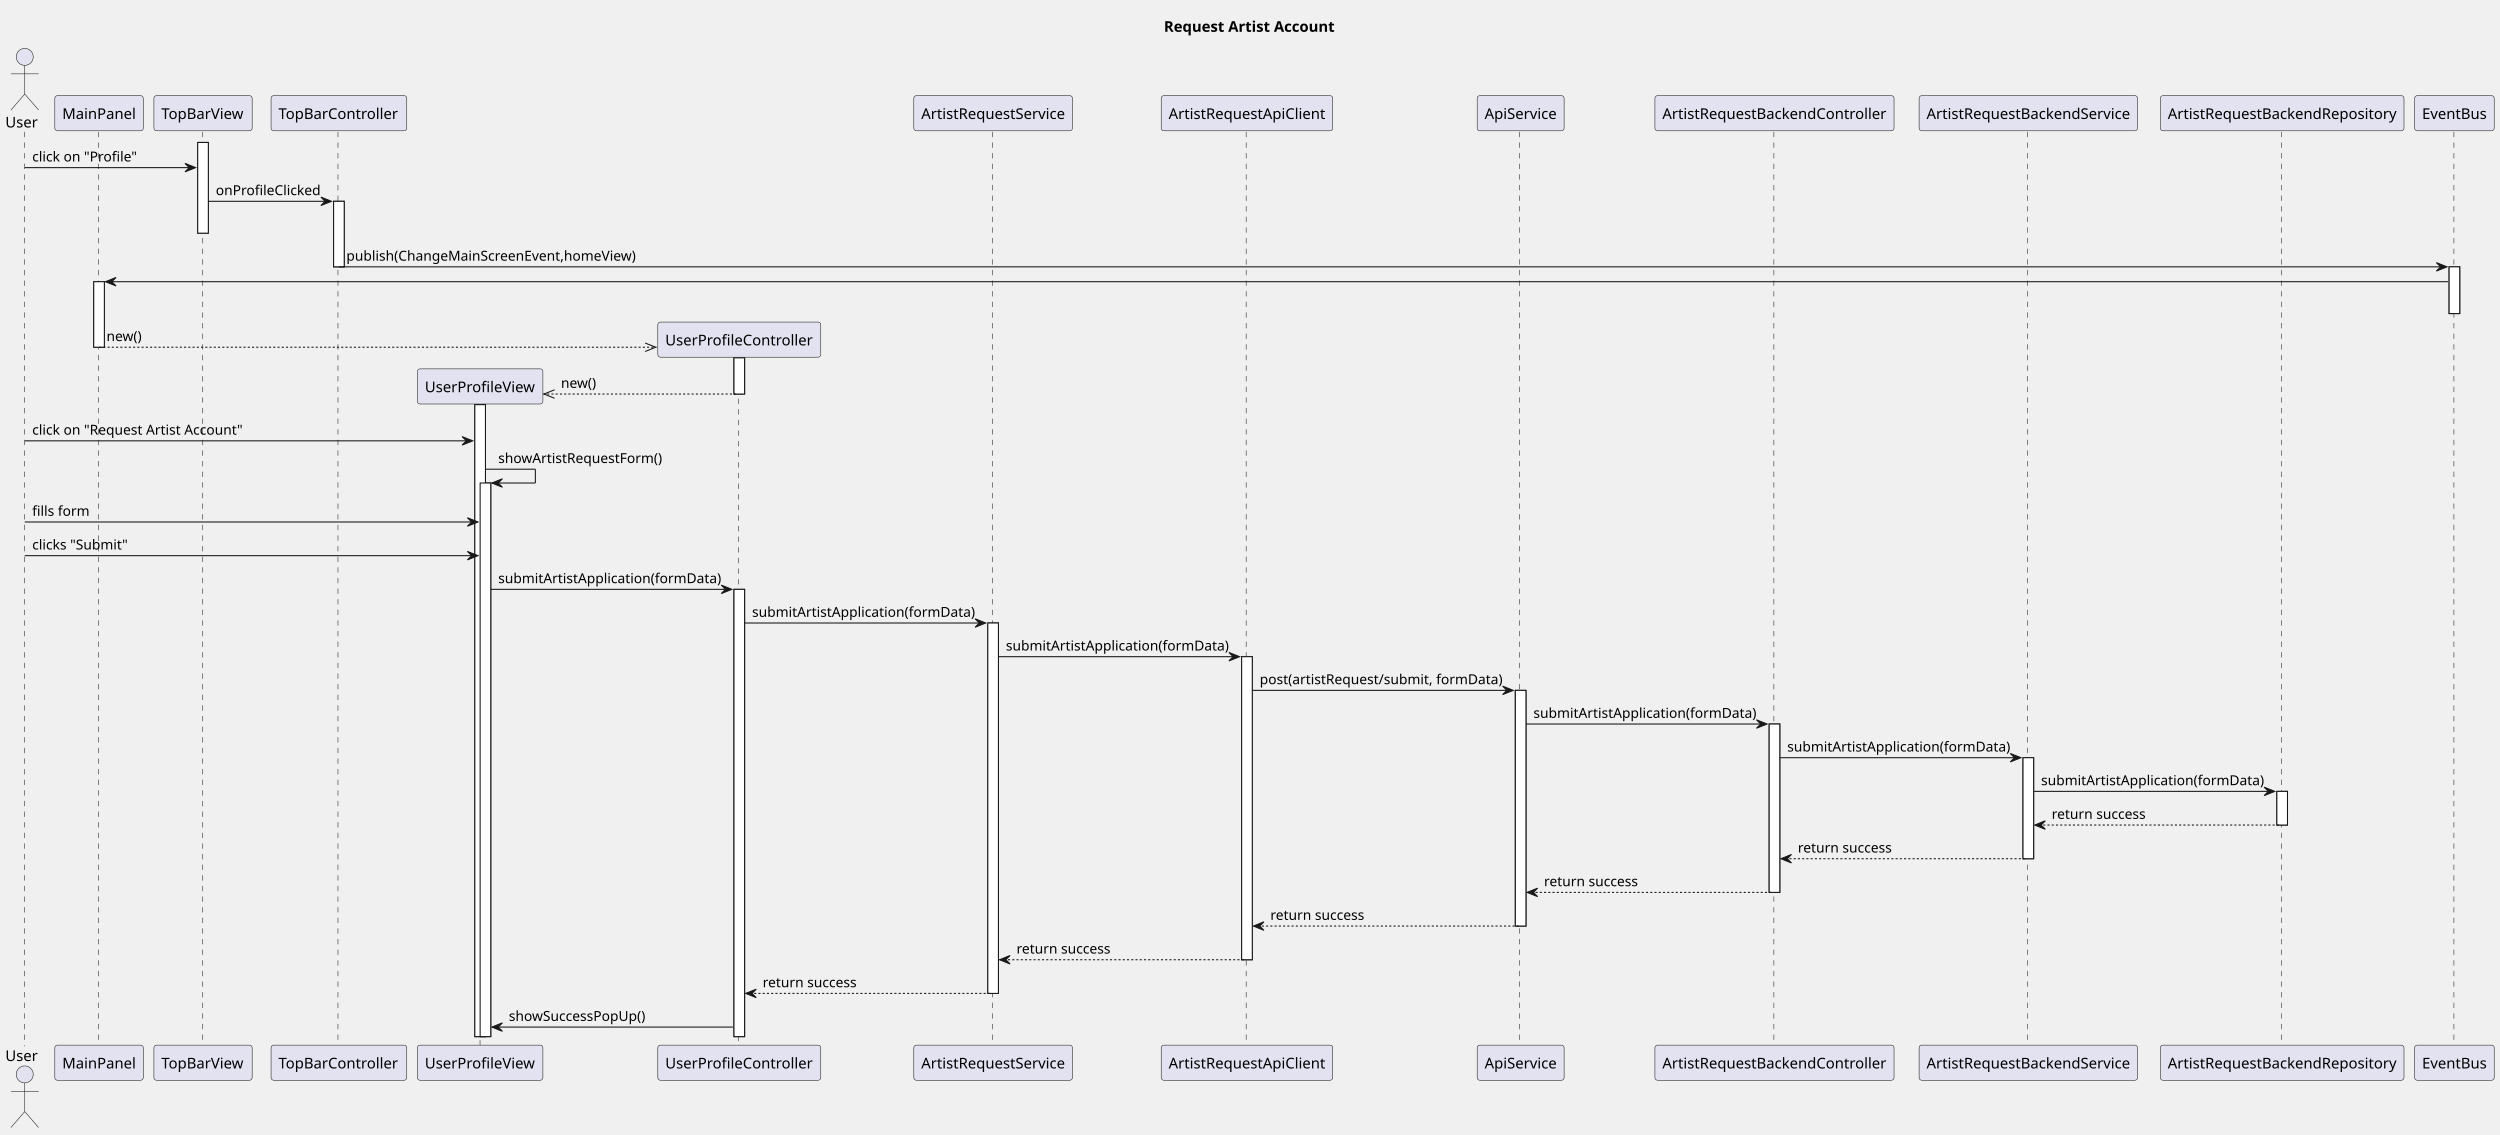
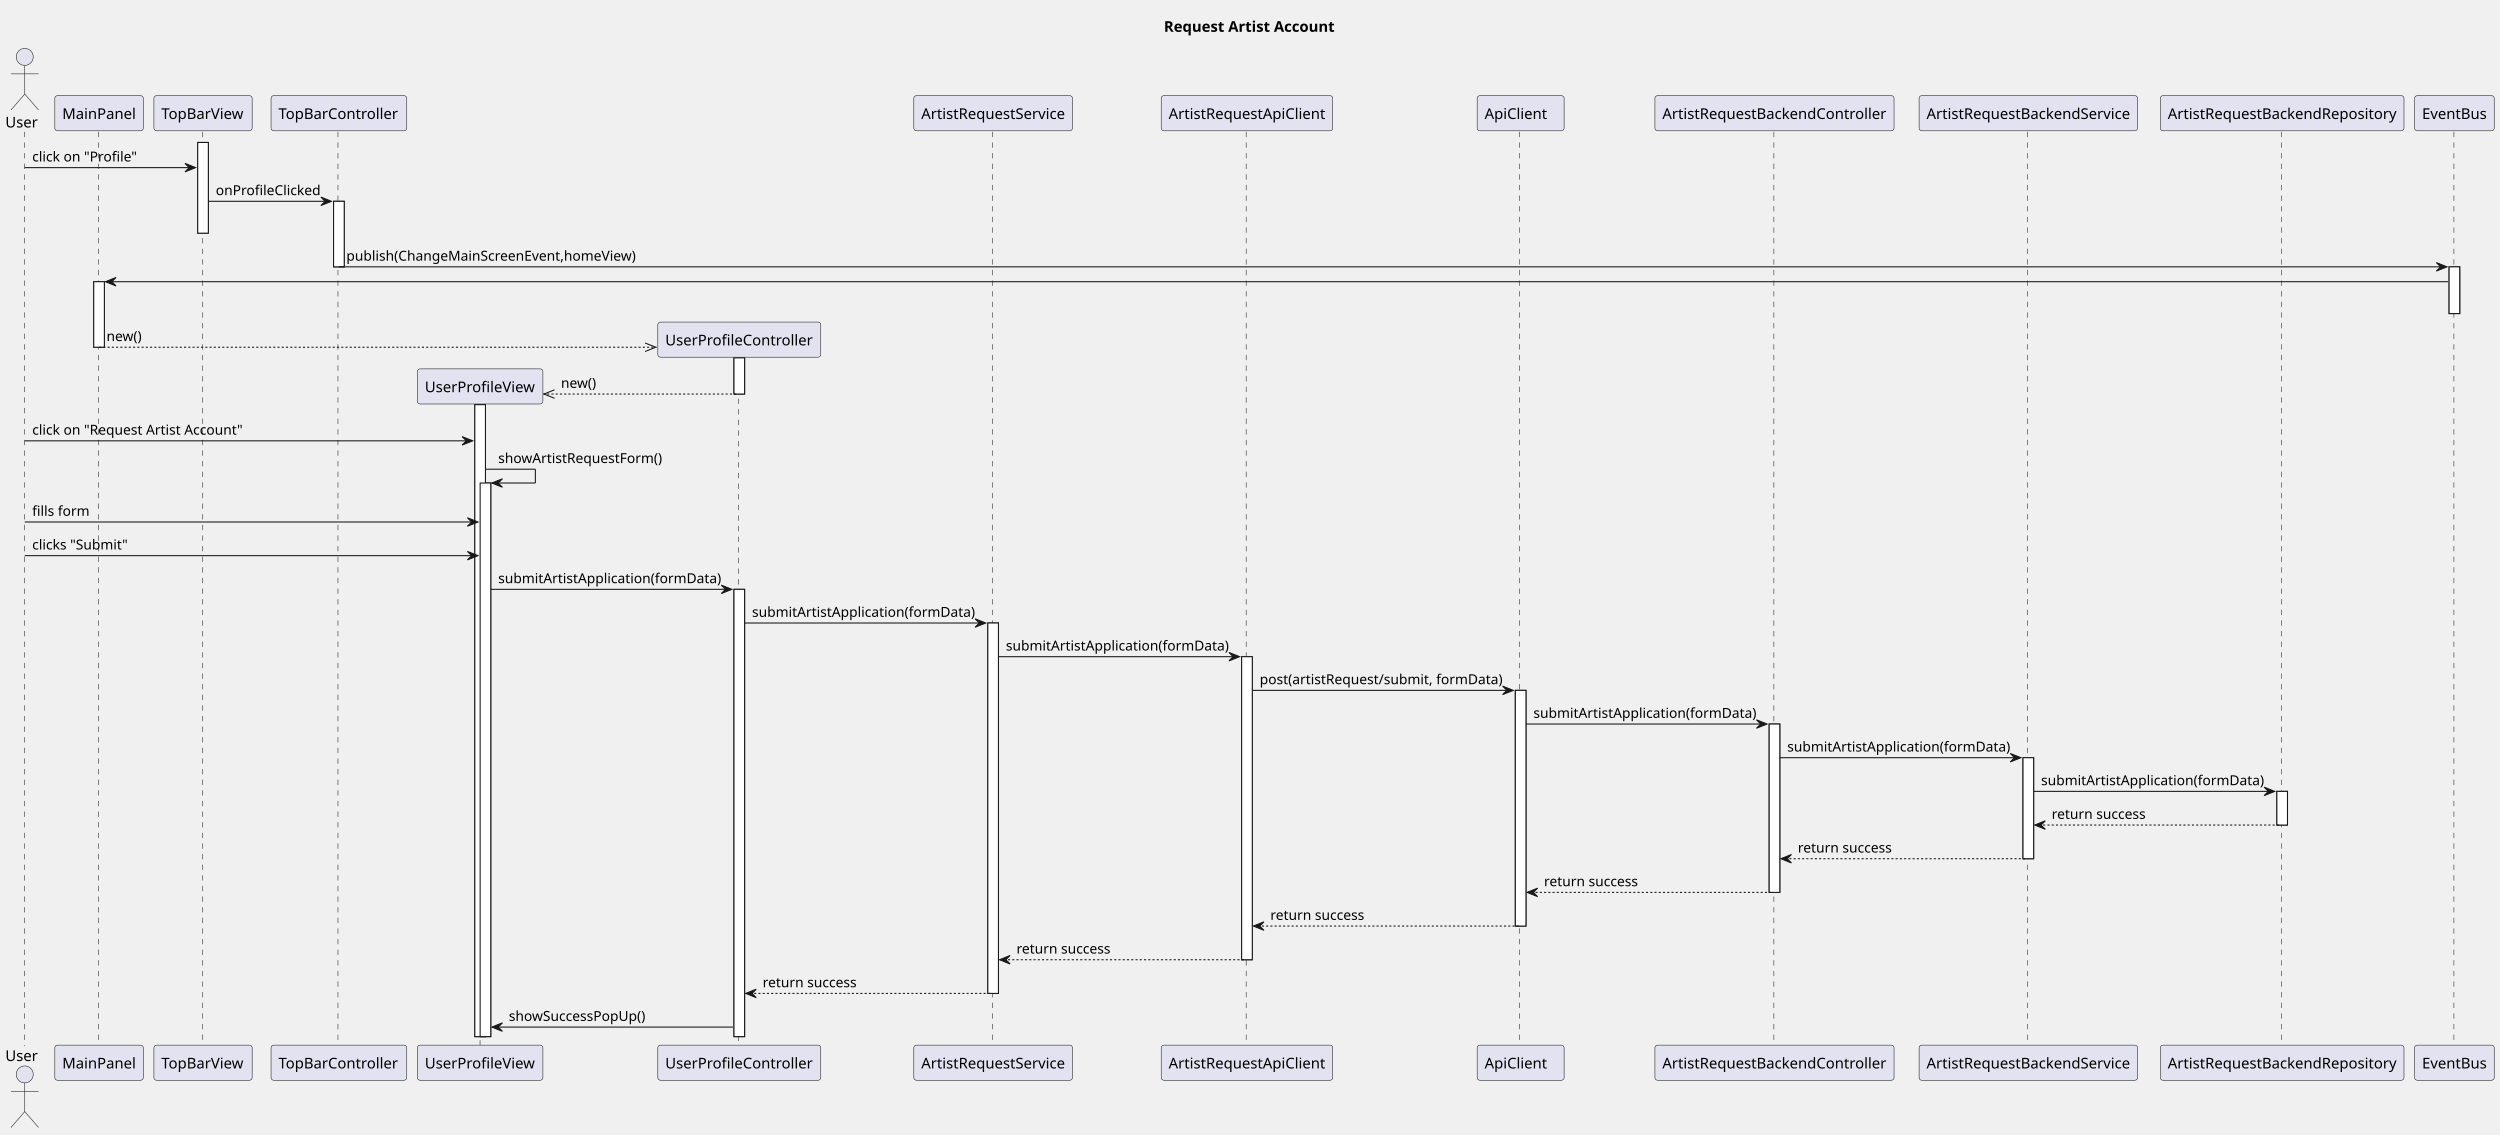
<svg xmlns="http://www.w3.org/2000/svg" contentStyleType="text/css" data-diagram-type="SEQUENCE" height="1068px" preserveAspectRatio="none" style="width:2354px;height:1068px;background:#FFFFFF;" version="1.1" viewBox="0 0 2354 1068" width="2354px" zoomAndPan="magnify">
  <defs />
  <g>
    <text fill="#000000" font-family="sans-serif" font-size="14" font-weight="bold" lengthAdjust="spacing" textLength="160.705" x="1095.926" y="29.966">Request Artist Account</text>
    <g>
      <rect fill="#FFFFFF" height="61.706" style="stroke:#181818;stroke-width:1;" width="10" x="88.268" y="265.254" />
    </g>
    <g>
      <rect fill="#FFFFFF" height="85.412" style="stroke:#181818;stroke-width:1;" width="10" x="186.173" y="134.136" />
    </g>
    <g>
      <rect fill="#FFFFFF" height="61.706" style="stroke:#181818;stroke-width:1;" width="10" x="314.116" y="189.548" />
    </g>
    <g>
      <rect fill="#FFFFFF" height="595.07" style="stroke:#181818;stroke-width:1;" width="10" x="447.099" y="381.028" />
    </g>
    <g>
      <rect fill="#FFFFFF" height="521.296" style="stroke:#181818;stroke-width:1;" width="10" x="452.099" y="454.802" />
    </g>
    <g>
      <rect fill="#FFFFFF" height="34.068" style="stroke:#181818;stroke-width:1;" width="10" x="691.114" y="336.96" />
    </g>
    <g>
      <rect fill="#FFFFFF" height="421.178" style="stroke:#181818;stroke-width:1;" width="10" x="691.114" y="554.92" />
    </g>
    <g>
      <rect fill="#FFFFFF" height="348.766" style="stroke:#181818;stroke-width:1;" width="10" x="930.13" y="586.626" />
    </g>
    <g>
      <rect fill="#FFFFFF" height="285.354" style="stroke:#181818;stroke-width:1;" width="10" x="1169.145" y="618.332" />
    </g>
    <g>
      <rect fill="#FFFFFF" height="221.942" style="stroke:#181818;stroke-width:1;" width="10" x="1426.841" y="650.038" />
    </g>
    <g>
      <rect fill="#FFFFFF" height="158.53" style="stroke:#181818;stroke-width:1;" width="10" x="1665.856" y="681.744" />
    </g>
    <g>
      <rect fill="#FFFFFF" height="95.118" style="stroke:#181818;stroke-width:1;" width="10" x="1904.871" y="713.45" />
    </g>
    <g>
      <rect fill="#FFFFFF" height="31.706" style="stroke:#181818;stroke-width:1;" width="10" x="2143.887" y="745.156" />
    </g>
    <g>
      <rect fill="#FFFFFF" height="44" style="stroke:#181818;stroke-width:1;" width="10" x="2306.08" y="251.254" />
    </g>
    <g class="participant-lifeline" data-entity-uid="part1" data-qualified-name="User" id="part1-lifeline">
      <g>
        <rect fill="#000000" fill-opacity="0" height="860.962" width="8" x="19.309" y="124.136" />
        <line style="stroke:#181818;stroke-width:0.5;stroke-dasharray:5,5;" x1="23" x2="23" y1="124.136" y2="985.098" />
      </g>
    </g>
    <g class="participant-lifeline" data-entity-uid="part2" data-qualified-name="MainPanel" id="part2-lifeline">
      <g>
        <rect fill="#000000" fill-opacity="0" height="860.962" width="8" x="89.268" y="124.136" />
        <line style="stroke:#181818;stroke-width:0.5;stroke-dasharray:5,5;" x1="92.618" x2="92.618" y1="124.136" y2="985.098" />
      </g>
    </g>
    <g class="participant-lifeline" data-entity-uid="part3" data-qualified-name="TopBarView" id="part3-lifeline">
      <g>
        <rect fill="#000000" fill-opacity="0" height="860.962" width="8" x="187.173" y="124.136" />
        <line style="stroke:#181818;stroke-width:0.5;stroke-dasharray:5,5;" x1="190.918" x2="190.918" y1="124.136" y2="985.098" />
      </g>
    </g>
    <g class="participant-lifeline" data-entity-uid="part4" data-qualified-name="TopBarController" id="part4-lifeline">
      <g>
        <rect fill="#000000" fill-opacity="0" height="860.962" width="8" x="315.116" y="124.136" />
        <line style="stroke:#181818;stroke-width:0.5;stroke-dasharray:5,5;" x1="318.228" x2="318.228" y1="124.136" y2="985.098" />
      </g>
    </g>
    <g class="participant-lifeline" data-entity-uid="part5" data-qualified-name="UserProfileView" id="part5-lifeline">
      <g>
        <rect fill="#000000" fill-opacity="0" height="605.742" width="8" x="448.099" y="379.356" />
        <line style="stroke:#181818;stroke-width:0.5;stroke-dasharray:5,5;" x1="452.005" x2="452.005" y1="379.356" y2="985.098" />
      </g>
    </g>
    <g class="participant-lifeline" data-entity-uid="part6" data-qualified-name="UserProfileController" id="part6-lifeline">
      <g>
        <rect fill="#000000" fill-opacity="0" height="649.81" width="8" x="692.114" y="335.288" />
        <line style="stroke:#181818;stroke-width:0.5;stroke-dasharray:5,5;" x1="695.388" x2="695.388" y1="335.288" y2="985.098" />
      </g>
    </g>
    <g class="participant-lifeline" data-entity-uid="part7" data-qualified-name="ArtistRequestService" id="part7-lifeline">
      <g>
        <rect fill="#000000" fill-opacity="0" height="860.962" width="8" x="931.13" y="124.136" />
        <line style="stroke:#181818;stroke-width:0.5;stroke-dasharray:5,5;" x1="934.44" x2="934.44" y1="124.136" y2="985.098" />
      </g>
    </g>
    <g class="participant-lifeline" data-entity-uid="part8" data-qualified-name="ArtistRequestApiClient" id="part8-lifeline">
      <g>
        <rect fill="#000000" fill-opacity="0" height="860.962" width="8" x="1170.145" y="124.136" />
        <line style="stroke:#181818;stroke-width:0.5;stroke-dasharray:5,5;" x1="1173.386" x2="1173.386" y1="124.136" y2="985.098" />
      </g>
    </g>
-     <g class="participant-lifeline" data-entity-uid="part9" data-qualified-name="ApiService" id="part9-lifeline">
+     <g class="participant-lifeline" data-entity-uid="part9" data-qualified-name="ApiClient" id="part9-lifeline">
      <g>
        <rect fill="#000000" fill-opacity="0" height="860.962" width="8" x="1427.841" y="124.136" />
        <line style="stroke:#181818;stroke-width:0.5;stroke-dasharray:5,5;" x1="1430.905" x2="1430.905" y1="124.136" y2="985.098" />
      </g>
    </g>
    <g class="participant-lifeline" data-entity-uid="part10" data-qualified-name="ArtistRequestBackendController" id="part10-lifeline">
      <g>
        <rect fill="#000000" fill-opacity="0" height="860.962" width="8" x="1666.856" y="124.136" />
        <line style="stroke:#181818;stroke-width:0.5;stroke-dasharray:5,5;" x1="1670.276" x2="1670.276" y1="124.136" y2="985.098" />
      </g>
    </g>
    <g class="participant-lifeline" data-entity-uid="part11" data-qualified-name="ArtistRequestBackendService" id="part11-lifeline">
      <g>
        <rect fill="#000000" fill-opacity="0" height="860.962" width="8" x="1905.871" y="124.136" />
        <line style="stroke:#181818;stroke-width:0.5;stroke-dasharray:5,5;" x1="1909.028" x2="1909.028" y1="124.136" y2="985.098" />
      </g>
    </g>
    <g class="participant-lifeline" data-entity-uid="part12" data-qualified-name="ArtistRequestBackendRepository" id="part12-lifeline">
      <g>
        <rect fill="#000000" fill-opacity="0" height="860.962" width="8" x="2144.887" y="124.136" />
        <line style="stroke:#181818;stroke-width:0.5;stroke-dasharray:5,5;" x1="2148.171" x2="2148.171" y1="124.136" y2="985.098" />
      </g>
    </g>
    <g class="participant-lifeline" data-entity-uid="part13" data-qualified-name="EventBus" id="part13-lifeline">
      <g>
        <rect fill="#000000" fill-opacity="0" height="860.962" width="8" x="2307.08" y="124.136" />
        <line style="stroke:#181818;stroke-width:0.5;stroke-dasharray:5,5;" x1="2310.602" x2="2310.602" y1="124.136" y2="985.098" />
      </g>
    </g>
    <g class="participant participant-head" data-entity-uid="part1" data-qualified-name="User" id="part1-head">
      <text fill="#000000" font-family="sans-serif" font-size="14" lengthAdjust="spacing" textLength="30.618" x="5" y="120.034">User</text>
      <ellipse cx="23.309" cy="53.568" fill="#E2E2F0" rx="8" ry="8" style="stroke:#181818;stroke-width:0.5;" />
      <path d="M23.309,61.568 L23.309,88.568 M10.309,69.568 L36.309,69.568 M23.309,88.568 L10.309,103.568 M23.309,88.568 L36.309,103.568" fill="none" style="stroke:#181818;stroke-width:0.5;" />
    </g>
    <g class="participant participant-tail" data-entity-uid="part1" data-qualified-name="User" id="part1-tail">
      <text fill="#000000" font-family="sans-serif" font-size="14" lengthAdjust="spacing" textLength="30.618" x="5" y="999.064">User</text>
      <ellipse cx="23.309" cy="1011.666" fill="#E2E2F0" rx="8" ry="8" style="stroke:#181818;stroke-width:0.5;" />
      <path d="M23.309,1019.666 L23.309,1046.666 M10.309,1027.666 L36.309,1027.666 M23.309,1046.666 L10.309,1061.666 M23.309,1046.666 L36.309,1061.666" fill="none" style="stroke:#181818;stroke-width:0.5;" />
    </g>
    <g class="participant participant-head" data-entity-uid="part2" data-qualified-name="MainPanel" id="part2-head">
      <rect fill="#E2E2F0" height="33.068" rx="2.5" ry="2.5" style="stroke:#181818;stroke-width:0.5;" width="83.3" x="51.618" y="90.068" />
      <text fill="#000000" font-family="sans-serif" font-size="14" lengthAdjust="spacing" textLength="69.3" x="58.618" y="112.034">MainPanel</text>
    </g>
    <g class="participant participant-tail" data-entity-uid="part2" data-qualified-name="MainPanel" id="part2-tail">
      <rect fill="#E2E2F0" height="33.068" rx="2.5" ry="2.5" style="stroke:#181818;stroke-width:0.5;" width="83.3" x="51.618" y="984.098" />
      <text fill="#000000" font-family="sans-serif" font-size="14" lengthAdjust="spacing" textLength="69.3" x="58.618" y="1006.064">MainPanel</text>
    </g>
    <g class="participant participant-head" data-entity-uid="part3" data-qualified-name="TopBarView" id="part3-head">
      <rect fill="#E2E2F0" height="33.068" rx="2.5" ry="2.5" style="stroke:#181818;stroke-width:0.5;" width="92.512" x="144.918" y="90.068" />
      <text fill="#000000" font-family="sans-serif" font-size="14" lengthAdjust="spacing" textLength="78.512" x="151.918" y="112.034">TopBarView</text>
    </g>
    <g class="participant participant-tail" data-entity-uid="part3" data-qualified-name="TopBarView" id="part3-tail">
      <rect fill="#E2E2F0" height="33.068" rx="2.5" ry="2.5" style="stroke:#181818;stroke-width:0.5;" width="92.512" x="144.918" y="984.098" />
      <text fill="#000000" font-family="sans-serif" font-size="14" lengthAdjust="spacing" textLength="78.512" x="151.918" y="1006.064">TopBarView</text>
    </g>
    <g class="participant participant-head" data-entity-uid="part4" data-qualified-name="TopBarController" id="part4-head">
      <rect fill="#E2E2F0" height="33.068" rx="2.5" ry="2.5" style="stroke:#181818;stroke-width:0.5;" width="127.778" x="255.228" y="90.068" />
      <text fill="#000000" font-family="sans-serif" font-size="14" lengthAdjust="spacing" textLength="113.778" x="262.228" y="112.034">TopBarController</text>
    </g>
    <g class="participant participant-tail" data-entity-uid="part4" data-qualified-name="TopBarController" id="part4-tail">
      <rect fill="#E2E2F0" height="33.068" rx="2.5" ry="2.5" style="stroke:#181818;stroke-width:0.5;" width="127.778" x="255.228" y="984.098" />
      <text fill="#000000" font-family="sans-serif" font-size="14" lengthAdjust="spacing" textLength="113.778" x="262.228" y="1006.064">TopBarController</text>
    </g>
    <g class="participant participant-tail" data-entity-uid="part5" data-qualified-name="UserProfileView" id="part5-tail">
      <rect fill="#E2E2F0" height="33.068" rx="2.5" ry="2.5" style="stroke:#181818;stroke-width:0.5;" width="118.188" x="393.005" y="984.098" />
      <text fill="#000000" font-family="sans-serif" font-size="14" lengthAdjust="spacing" textLength="104.188" x="400.005" y="1006.064">UserProfileView</text>
    </g>
    <g class="participant participant-tail" data-entity-uid="part6" data-qualified-name="UserProfileController" id="part6-tail">
      <rect fill="#E2E2F0" height="33.068" rx="2.5" ry="2.5" style="stroke:#181818;stroke-width:0.5;" width="153.453" x="619.388" y="984.098" />
      <text fill="#000000" font-family="sans-serif" font-size="14" lengthAdjust="spacing" textLength="139.453" x="626.388" y="1006.064">UserProfileController</text>
    </g>
    <g class="participant participant-head" data-entity-uid="part7" data-qualified-name="ArtistRequestService" id="part7-head">
      <rect fill="#E2E2F0" height="33.068" rx="2.5" ry="2.5" style="stroke:#181818;stroke-width:0.5;" width="149.38" x="860.44" y="90.068" />
      <text fill="#000000" font-family="sans-serif" font-size="14" lengthAdjust="spacing" textLength="135.38" x="867.44" y="112.034">ArtistRequestService</text>
    </g>
    <g class="participant participant-tail" data-entity-uid="part7" data-qualified-name="ArtistRequestService" id="part7-tail">
      <rect fill="#E2E2F0" height="33.068" rx="2.5" ry="2.5" style="stroke:#181818;stroke-width:0.5;" width="149.38" x="860.44" y="984.098" />
      <text fill="#000000" font-family="sans-serif" font-size="14" lengthAdjust="spacing" textLength="135.38" x="867.44" y="1006.064">ArtistRequestService</text>
    </g>
    <g class="participant participant-head" data-entity-uid="part8" data-qualified-name="ArtistRequestApiClient" id="part8-head">
      <rect fill="#E2E2F0" height="33.068" rx="2.5" ry="2.5" style="stroke:#181818;stroke-width:0.5;" width="161.517" x="1093.386" y="90.068" />
      <text fill="#000000" font-family="sans-serif" font-size="14" lengthAdjust="spacing" textLength="147.517" x="1100.386" y="112.034">ArtistRequestApiClient</text>
    </g>
    <g class="participant participant-tail" data-entity-uid="part8" data-qualified-name="ArtistRequestApiClient" id="part8-tail">
      <rect fill="#E2E2F0" height="33.068" rx="2.5" ry="2.5" style="stroke:#181818;stroke-width:0.5;" width="161.517" x="1093.386" y="984.098" />
      <text fill="#000000" font-family="sans-serif" font-size="14" lengthAdjust="spacing" textLength="147.517" x="1100.386" y="1006.064">ArtistRequestApiClient</text>
    </g>
-     <g class="participant participant-head" data-entity-uid="part9" data-qualified-name="ApiService" id="part9-head">
+     <g class="participant participant-head" data-entity-uid="part9" data-qualified-name="ApiClient" id="part9-head">
      <rect fill="#E2E2F0" height="33.068" rx="2.5" ry="2.5" style="stroke:#181818;stroke-width:0.5;" width="81.872" x="1390.905" y="90.068" />
-       <text fill="#000000" font-family="sans-serif" font-size="14" lengthAdjust="spacing" textLength="67.872" x="1397.905" y="112.034">ApiService</text>
-     </g>
-     <g class="participant participant-tail" data-entity-uid="part9" data-qualified-name="ApiService" id="part9-tail">
+       <text fill="#000000" font-family="sans-serif" font-size="14" lengthAdjust="spacing" textLength="67.872" x="1397.905" y="112.034">ApiClient</text>
+     </g>
+     <g class="participant participant-tail" data-entity-uid="part9" data-qualified-name="ApiClient" id="part9-tail">
      <rect fill="#E2E2F0" height="33.068" rx="2.5" ry="2.5" style="stroke:#181818;stroke-width:0.5;" width="81.872" x="1390.905" y="984.098" />
-       <text fill="#000000" font-family="sans-serif" font-size="14" lengthAdjust="spacing" textLength="67.872" x="1397.905" y="1006.064">ApiService</text>
+       <text fill="#000000" font-family="sans-serif" font-size="14" lengthAdjust="spacing" textLength="67.872" x="1397.905" y="1006.064">ApiClient</text>
    </g>
    <g class="participant participant-head" data-entity-uid="part10" data-qualified-name="ArtistRequestBackendController" id="part10-head">
      <rect fill="#E2E2F0" height="33.068" rx="2.5" ry="2.5" style="stroke:#181818;stroke-width:0.5;" width="225.161" x="1558.276" y="90.068" />
      <text fill="#000000" font-family="sans-serif" font-size="14" lengthAdjust="spacing" textLength="211.161" x="1565.276" y="112.034">ArtistRequestBackendController</text>
    </g>
    <g class="participant participant-tail" data-entity-uid="part10" data-qualified-name="ArtistRequestBackendController" id="part10-tail">
      <rect fill="#E2E2F0" height="33.068" rx="2.5" ry="2.5" style="stroke:#181818;stroke-width:0.5;" width="225.161" x="1558.276" y="984.098" />
      <text fill="#000000" font-family="sans-serif" font-size="14" lengthAdjust="spacing" textLength="211.161" x="1565.276" y="1006.064">ArtistRequestBackendController</text>
    </g>
    <g class="participant participant-head" data-entity-uid="part11" data-qualified-name="ArtistRequestBackendService" id="part11-head">
      <rect fill="#E2E2F0" height="33.068" rx="2.5" ry="2.5" style="stroke:#181818;stroke-width:0.5;" width="205.687" x="1807.028" y="90.068" />
      <text fill="#000000" font-family="sans-serif" font-size="14" lengthAdjust="spacing" textLength="191.687" x="1814.028" y="112.034">ArtistRequestBackendService</text>
    </g>
    <g class="participant participant-tail" data-entity-uid="part11" data-qualified-name="ArtistRequestBackendService" id="part11-tail">
      <rect fill="#E2E2F0" height="33.068" rx="2.5" ry="2.5" style="stroke:#181818;stroke-width:0.5;" width="205.687" x="1807.028" y="984.098" />
      <text fill="#000000" font-family="sans-serif" font-size="14" lengthAdjust="spacing" textLength="191.687" x="1814.028" y="1006.064">ArtistRequestBackendService</text>
    </g>
    <g class="participant participant-head" data-entity-uid="part12" data-qualified-name="ArtistRequestBackendRepository" id="part12-head">
      <rect fill="#E2E2F0" height="33.068" rx="2.5" ry="2.5" style="stroke:#181818;stroke-width:0.5;" width="229.431" x="2034.171" y="90.068" />
      <text fill="#000000" font-family="sans-serif" font-size="14" lengthAdjust="spacing" textLength="215.431" x="2041.171" y="112.034">ArtistRequestBackendRepository</text>
    </g>
    <g class="participant participant-tail" data-entity-uid="part12" data-qualified-name="ArtistRequestBackendRepository" id="part12-tail">
      <rect fill="#E2E2F0" height="33.068" rx="2.5" ry="2.5" style="stroke:#181818;stroke-width:0.5;" width="229.431" x="2034.171" y="984.098" />
      <text fill="#000000" font-family="sans-serif" font-size="14" lengthAdjust="spacing" textLength="215.431" x="2041.171" y="1006.064">ArtistRequestBackendRepository</text>
    </g>
    <g class="participant participant-head" data-entity-uid="part13" data-qualified-name="EventBus" id="part13-head">
      <rect fill="#E2E2F0" height="33.068" rx="2.5" ry="2.5" style="stroke:#181818;stroke-width:0.5;" width="74.956" x="2273.602" y="90.068" />
      <text fill="#000000" font-family="sans-serif" font-size="14" lengthAdjust="spacing" textLength="60.956" x="2280.602" y="112.034">EventBus</text>
    </g>
    <g class="participant participant-tail" data-entity-uid="part13" data-qualified-name="EventBus" id="part13-tail">
      <rect fill="#E2E2F0" height="33.068" rx="2.5" ry="2.5" style="stroke:#181818;stroke-width:0.5;" width="74.956" x="2273.602" y="984.098" />
      <text fill="#000000" font-family="sans-serif" font-size="14" lengthAdjust="spacing" textLength="60.956" x="2280.602" y="1006.064">EventBus</text>
    </g>
    <g>
      <rect fill="#FFFFFF" height="61.706" style="stroke:#181818;stroke-width:1;" width="10" x="88.268" y="265.254" />
    </g>
    <g>
      <rect fill="#FFFFFF" height="85.412" style="stroke:#181818;stroke-width:1;" width="10" x="186.173" y="134.136" />
    </g>
    <g>
      <rect fill="#FFFFFF" height="61.706" style="stroke:#181818;stroke-width:1;" width="10" x="314.116" y="189.548" />
    </g>
    <g>
      <rect fill="#FFFFFF" height="595.07" style="stroke:#181818;stroke-width:1;" width="10" x="447.099" y="381.028" />
    </g>
    <g>
      <rect fill="#FFFFFF" height="521.296" style="stroke:#181818;stroke-width:1;" width="10" x="452.099" y="454.802" />
    </g>
    <g>
      <rect fill="#FFFFFF" height="34.068" style="stroke:#181818;stroke-width:1;" width="10" x="691.114" y="336.96" />
    </g>
    <g>
      <rect fill="#FFFFFF" height="421.178" style="stroke:#181818;stroke-width:1;" width="10" x="691.114" y="554.92" />
    </g>
    <g>
      <rect fill="#FFFFFF" height="348.766" style="stroke:#181818;stroke-width:1;" width="10" x="930.13" y="586.626" />
    </g>
    <g>
      <rect fill="#FFFFFF" height="285.354" style="stroke:#181818;stroke-width:1;" width="10" x="1169.145" y="618.332" />
    </g>
    <g>
      <rect fill="#FFFFFF" height="221.942" style="stroke:#181818;stroke-width:1;" width="10" x="1426.841" y="650.038" />
    </g>
    <g>
      <rect fill="#FFFFFF" height="158.53" style="stroke:#181818;stroke-width:1;" width="10" x="1665.856" y="681.744" />
    </g>
    <g>
      <rect fill="#FFFFFF" height="95.118" style="stroke:#181818;stroke-width:1;" width="10" x="1904.871" y="713.45" />
    </g>
    <g>
      <rect fill="#FFFFFF" height="31.706" style="stroke:#181818;stroke-width:1;" width="10" x="2143.887" y="745.156" />
    </g>
    <g>
      <rect fill="#FFFFFF" height="44" style="stroke:#181818;stroke-width:1;" width="10" x="2306.08" y="251.254" />
    </g>
    <g class="message" data-entity-1="part1" data-entity-2="part3" id="msg1">
      <polygon fill="#181818" points="174.173,153.842,184.173,157.842,174.173,161.842,178.173,157.842" style="stroke:#181818;stroke-width:1;" />
      <line style="stroke:#181818;stroke-width:1;" x1="23.309" x2="180.173" y1="157.842" y2="157.842" />
      <text fill="#000000" font-family="sans-serif" font-size="13" lengthAdjust="spacing" textLength="99.008" x="30.309" y="152.033">click on "Profile"</text>
    </g>
    <g class="message" data-entity-1="part3" data-entity-2="part4" id="msg2">
      <polygon fill="#181818" points="302.116,185.548,312.116,189.548,302.116,193.548,306.116,189.548" style="stroke:#181818;stroke-width:1;" />
      <line style="stroke:#181818;stroke-width:1;" x1="196.173" x2="308.116" y1="189.548" y2="189.548" />
      <text fill="#000000" font-family="sans-serif" font-size="13" lengthAdjust="spacing" textLength="98.943" x="203.173" y="183.739">onProfileClicked</text>
    </g>
    <g class="message" data-entity-1="part4" data-entity-2="part13" id="msg3">
      <polygon fill="#181818" points="2294.08,247.254,2304.08,251.254,2294.08,255.254,2298.08,251.254" style="stroke:#181818;stroke-width:1;" />
      <line style="stroke:#181818;stroke-width:1;" x1="319.116" x2="2300.08" y1="251.254" y2="251.254" />
      <text fill="#000000" font-family="sans-serif" font-size="13" lengthAdjust="spacing" textLength="273.078" x="326.116" y="245.445">publish(ChangeMainScreenEvent,homeView)</text>
    </g>
    <g class="message" data-entity-1="part13" data-entity-2="part2" id="msg4">
      <polygon fill="#181818" points="109.268,261.254,99.268,265.254,109.268,269.254,105.268,265.254" style="stroke:#181818;stroke-width:1;" />
      <line style="stroke:#181818;stroke-width:1;" x1="103.268" x2="2305.08" y1="265.254" y2="265.254" />
    </g>
    <g class="message" data-entity-1="part2" data-entity-2="part6" id="msg5">
      <line style="stroke:#181818;stroke-width:1;" x1="617.388" x2="607.388" y1="326.96" y2="322.96" />
      <line style="stroke:#181818;stroke-width:1;" x1="617.388" x2="607.388" y1="326.96" y2="330.96" />
      <line style="stroke:#181818;stroke-width:1;stroke-dasharray:2,2;" x1="93.268" x2="618.388" y1="326.96" y2="326.96" />
      <text fill="#000000" font-family="sans-serif" font-size="13" lengthAdjust="spacing" textLength="33.384" x="100.268" y="321.151">new()</text>
    </g>
    <rect fill="#E2E2F0" height="33.068" rx="2.5" ry="2.5" style="stroke:#181818;stroke-width:0.5;" width="153.453" x="619.388" y="303.254" />
    <text fill="#000000" font-family="sans-serif" font-size="14" lengthAdjust="spacing" textLength="139.453" x="626.388" y="325.22">UserProfileController</text>
    <g class="message" data-entity-1="part6" data-entity-2="part5" id="msg7">
      <line style="stroke:#181818;stroke-width:1;" x1="512.193" x2="522.193" y1="371.028" y2="367.028" />
      <line style="stroke:#181818;stroke-width:1;" x1="512.193" x2="522.193" y1="371.028" y2="375.028" />
      <line style="stroke:#181818;stroke-width:1;stroke-dasharray:2,2;" x1="511.193" x2="695.114" y1="371.028" y2="371.028" />
      <text fill="#000000" font-family="sans-serif" font-size="13" lengthAdjust="spacing" textLength="33.384" x="528.193" y="365.219">new()</text>
    </g>
    <rect fill="#E2E2F0" height="33.068" rx="2.5" ry="2.5" style="stroke:#181818;stroke-width:0.5;" width="118.188" x="393.005" y="347.322" />
    <text fill="#000000" font-family="sans-serif" font-size="14" lengthAdjust="spacing" textLength="104.188" x="400.005" y="369.288">UserProfileView</text>
    <g class="message" data-entity-1="part1" data-entity-2="part5" id="msg9">
      <polygon fill="#181818" points="435.099,411.096,445.099,415.096,435.099,419.096,439.099,415.096" style="stroke:#181818;stroke-width:1;" />
      <line style="stroke:#181818;stroke-width:1;" x1="23.309" x2="441.099" y1="415.096" y2="415.096" />
      <text fill="#000000" font-family="sans-serif" font-size="13" lengthAdjust="spacing" textLength="197.912" x="30.309" y="409.287">click on "Request Artist Account"</text>
    </g>
    <g class="message" data-entity-1="part5" data-entity-2="part5" id="msg10">
      <line style="stroke:#181818;stroke-width:1;" x1="457.099" x2="504.099" y1="441.802" y2="441.802" />
      <line style="stroke:#181818;stroke-width:1;" x1="504.099" x2="504.099" y1="441.802" y2="454.802" />
      <line style="stroke:#181818;stroke-width:1;" x1="463.099" x2="504.099" y1="454.802" y2="454.802" />
      <polygon fill="#181818" points="473.099,450.802,463.099,454.802,473.099,458.802,469.099,454.802" style="stroke:#181818;stroke-width:1;" />
      <text fill="#000000" font-family="sans-serif" font-size="13" lengthAdjust="spacing" textLength="154.622" x="469.099" y="435.993">showArtistRequestForm()</text>
    </g>
    <g class="message" data-entity-1="part1" data-entity-2="part5" id="msg11">
      <polygon fill="#181818" points="440.099,487.508,450.099,491.508,440.099,495.508,444.099,491.508" style="stroke:#181818;stroke-width:1;" />
      <line style="stroke:#181818;stroke-width:1;" x1="23.309" x2="446.099" y1="491.508" y2="491.508" />
      <text fill="#000000" font-family="sans-serif" font-size="13" lengthAdjust="spacing" textLength="54.002" x="30.309" y="485.699">fills form</text>
    </g>
    <g class="message" data-entity-1="part1" data-entity-2="part5" id="msg12">
      <polygon fill="#181818" points="440.099,519.214,450.099,523.214,440.099,527.214,444.099,523.214" style="stroke:#181818;stroke-width:1;" />
      <line style="stroke:#181818;stroke-width:1;" x1="23.309" x2="446.099" y1="523.214" y2="523.214" />
      <text fill="#000000" font-family="sans-serif" font-size="13" lengthAdjust="spacing" textLength="89.713" x="30.309" y="517.405">clicks "Submit"</text>
    </g>
    <g class="message" data-entity-1="part5" data-entity-2="part6" id="msg13">
      <polygon fill="#181818" points="679.114,550.92,689.114,554.92,679.114,558.92,683.114,554.92" style="stroke:#181818;stroke-width:1;" />
      <line style="stroke:#181818;stroke-width:1;" x1="462.099" x2="685.114" y1="554.92" y2="554.92" />
      <text fill="#000000" font-family="sans-serif" font-size="13" lengthAdjust="spacing" textLength="210.015" x="469.099" y="549.111">submitArtistApplication(formData)</text>
    </g>
    <g class="message" data-entity-1="part6" data-entity-2="part7" id="msg14">
      <polygon fill="#181818" points="918.13,582.626,928.13,586.626,918.13,590.626,922.13,586.626" style="stroke:#181818;stroke-width:1;" />
      <line style="stroke:#181818;stroke-width:1;" x1="701.114" x2="924.13" y1="586.626" y2="586.626" />
      <text fill="#000000" font-family="sans-serif" font-size="13" lengthAdjust="spacing" textLength="210.015" x="708.114" y="580.817">submitArtistApplication(formData)</text>
    </g>
    <g class="message" data-entity-1="part7" data-entity-2="part8" id="msg15">
      <polygon fill="#181818" points="1157.145,614.332,1167.145,618.332,1157.145,622.332,1161.145,618.332" style="stroke:#181818;stroke-width:1;" />
      <line style="stroke:#181818;stroke-width:1;" x1="940.13" x2="1163.145" y1="618.332" y2="618.332" />
      <text fill="#000000" font-family="sans-serif" font-size="13" lengthAdjust="spacing" textLength="210.015" x="947.13" y="612.523">submitArtistApplication(formData)</text>
    </g>
    <g class="message" data-entity-1="part8" data-entity-2="part9" id="msg16">
      <polygon fill="#181818" points="1414.841,646.038,1424.841,650.038,1414.841,654.038,1418.841,650.038" style="stroke:#181818;stroke-width:1;" />
      <line style="stroke:#181818;stroke-width:1;" x1="1179.145" x2="1420.841" y1="650.038" y2="650.038" />
      <text fill="#000000" font-family="sans-serif" font-size="13" lengthAdjust="spacing" textLength="228.696" x="1186.145" y="644.229">post(artistRequest/submit, formData)</text>
    </g>
    <g class="message" data-entity-1="part9" data-entity-2="part10" id="msg17">
      <polygon fill="#181818" points="1653.856,677.744,1663.856,681.744,1653.856,685.744,1657.856,681.744" style="stroke:#181818;stroke-width:1;" />
      <line style="stroke:#181818;stroke-width:1;" x1="1436.841" x2="1659.856" y1="681.744" y2="681.744" />
      <text fill="#000000" font-family="sans-serif" font-size="13" lengthAdjust="spacing" textLength="210.015" x="1443.841" y="675.935">submitArtistApplication(formData)</text>
    </g>
    <g class="message" data-entity-1="part10" data-entity-2="part11" id="msg18">
      <polygon fill="#181818" points="1892.871,709.45,1902.871,713.45,1892.871,717.45,1896.871,713.45" style="stroke:#181818;stroke-width:1;" />
      <line style="stroke:#181818;stroke-width:1;" x1="1675.856" x2="1898.871" y1="713.45" y2="713.45" />
      <text fill="#000000" font-family="sans-serif" font-size="13" lengthAdjust="spacing" textLength="210.015" x="1682.856" y="707.641">submitArtistApplication(formData)</text>
    </g>
    <g class="message" data-entity-1="part11" data-entity-2="part12" id="msg19">
      <polygon fill="#181818" points="2131.887,741.156,2141.887,745.156,2131.887,749.156,2135.887,745.156" style="stroke:#181818;stroke-width:1;" />
      <line style="stroke:#181818;stroke-width:1;" x1="1914.871" x2="2137.887" y1="745.156" y2="745.156" />
      <text fill="#000000" font-family="sans-serif" font-size="13" lengthAdjust="spacing" textLength="210.015" x="1921.871" y="739.347">submitArtistApplication(formData)</text>
    </g>
    <g class="message" data-entity-1="part12" data-entity-2="part11" id="msg20">
      <polygon fill="#181818" points="1925.871,772.862,1915.871,776.862,1925.871,780.862,1921.871,776.862" style="stroke:#181818;stroke-width:1;" />
      <line style="stroke:#181818;stroke-width:1;stroke-dasharray:2,2;" x1="1919.871" x2="2147.887" y1="776.862" y2="776.862" />
      <text fill="#000000" font-family="sans-serif" font-size="13" lengthAdjust="spacing" textLength="88.738" x="1931.871" y="771.053">return success</text>
    </g>
    <g class="message" data-entity-1="part11" data-entity-2="part10" id="msg21">
      <polygon fill="#181818" points="1686.856,804.568,1676.856,808.568,1686.856,812.568,1682.856,808.568" style="stroke:#181818;stroke-width:1;" />
      <line style="stroke:#181818;stroke-width:1;stroke-dasharray:2,2;" x1="1680.856" x2="1908.871" y1="808.568" y2="808.568" />
      <text fill="#000000" font-family="sans-serif" font-size="13" lengthAdjust="spacing" textLength="88.738" x="1692.856" y="802.759">return success</text>
    </g>
    <g class="message" data-entity-1="part10" data-entity-2="part9" id="msg22">
      <polygon fill="#181818" points="1447.841,836.274,1437.841,840.274,1447.841,844.274,1443.841,840.274" style="stroke:#181818;stroke-width:1;" />
      <line style="stroke:#181818;stroke-width:1;stroke-dasharray:2,2;" x1="1441.841" x2="1669.856" y1="840.274" y2="840.274" />
      <text fill="#000000" font-family="sans-serif" font-size="13" lengthAdjust="spacing" textLength="88.738" x="1453.841" y="834.465">return success</text>
    </g>
    <g class="message" data-entity-1="part9" data-entity-2="part8" id="msg23">
      <polygon fill="#181818" points="1190.145,867.98,1180.145,871.98,1190.145,875.98,1186.145,871.98" style="stroke:#181818;stroke-width:1;" />
      <line style="stroke:#181818;stroke-width:1;stroke-dasharray:2,2;" x1="1184.145" x2="1430.841" y1="871.98" y2="871.98" />
      <text fill="#000000" font-family="sans-serif" font-size="13" lengthAdjust="spacing" textLength="88.738" x="1196.145" y="866.171">return success</text>
    </g>
    <g class="message" data-entity-1="part8" data-entity-2="part7" id="msg24">
      <polygon fill="#181818" points="951.13,899.686,941.13,903.686,951.13,907.686,947.13,903.686" style="stroke:#181818;stroke-width:1;" />
      <line style="stroke:#181818;stroke-width:1;stroke-dasharray:2,2;" x1="945.13" x2="1173.145" y1="903.686" y2="903.686" />
      <text fill="#000000" font-family="sans-serif" font-size="13" lengthAdjust="spacing" textLength="88.738" x="957.13" y="897.877">return success</text>
    </g>
    <g class="message" data-entity-1="part7" data-entity-2="part6" id="msg25">
      <polygon fill="#181818" points="712.114,931.392,702.114,935.392,712.114,939.392,708.114,935.392" style="stroke:#181818;stroke-width:1;" />
      <line style="stroke:#181818;stroke-width:1;stroke-dasharray:2,2;" x1="706.114" x2="934.13" y1="935.392" y2="935.392" />
      <text fill="#000000" font-family="sans-serif" font-size="13" lengthAdjust="spacing" textLength="88.738" x="718.114" y="929.583">return success</text>
    </g>
    <g class="message" data-entity-1="part6" data-entity-2="part5" id="msg26">
      <polygon fill="#181818" points="473.099,963.098,463.099,967.098,473.099,971.098,469.099,967.098" style="stroke:#181818;stroke-width:1;" />
      <line style="stroke:#181818;stroke-width:1;" x1="467.099" x2="690.114" y1="967.098" y2="967.098" />
      <text fill="#000000" font-family="sans-serif" font-size="13" lengthAdjust="spacing" textLength="128.804" x="479.099" y="961.289">showSuccessPopUp()</text>
    </g>
  </g>
</svg>
